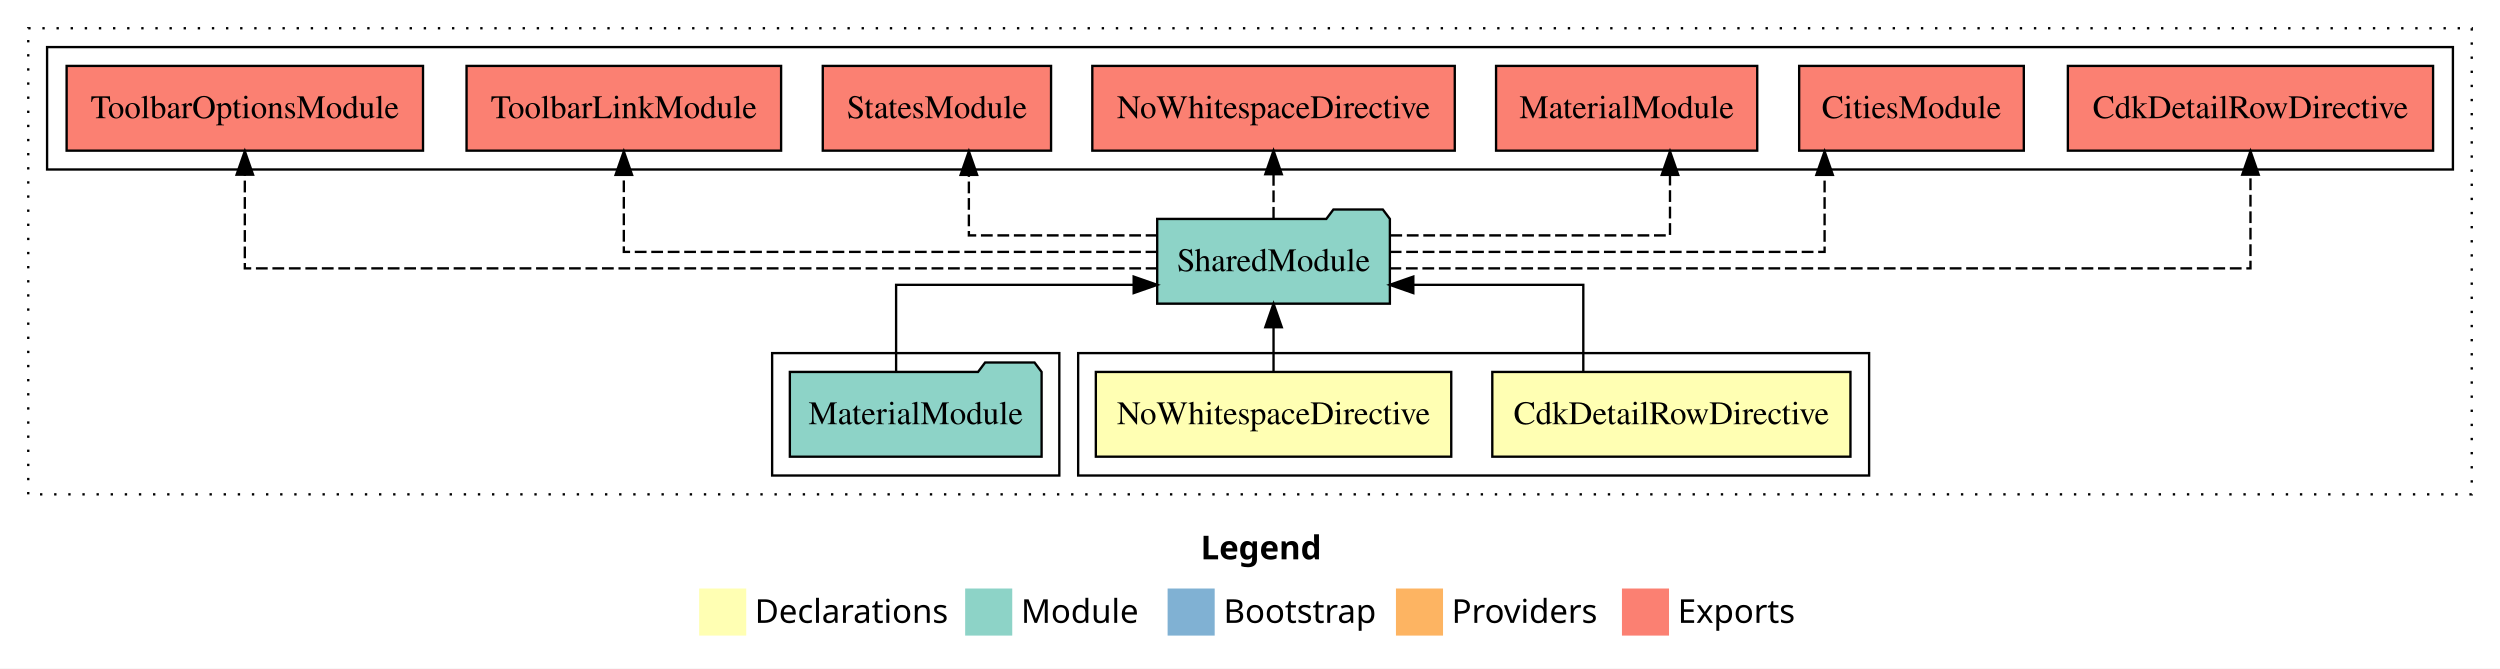
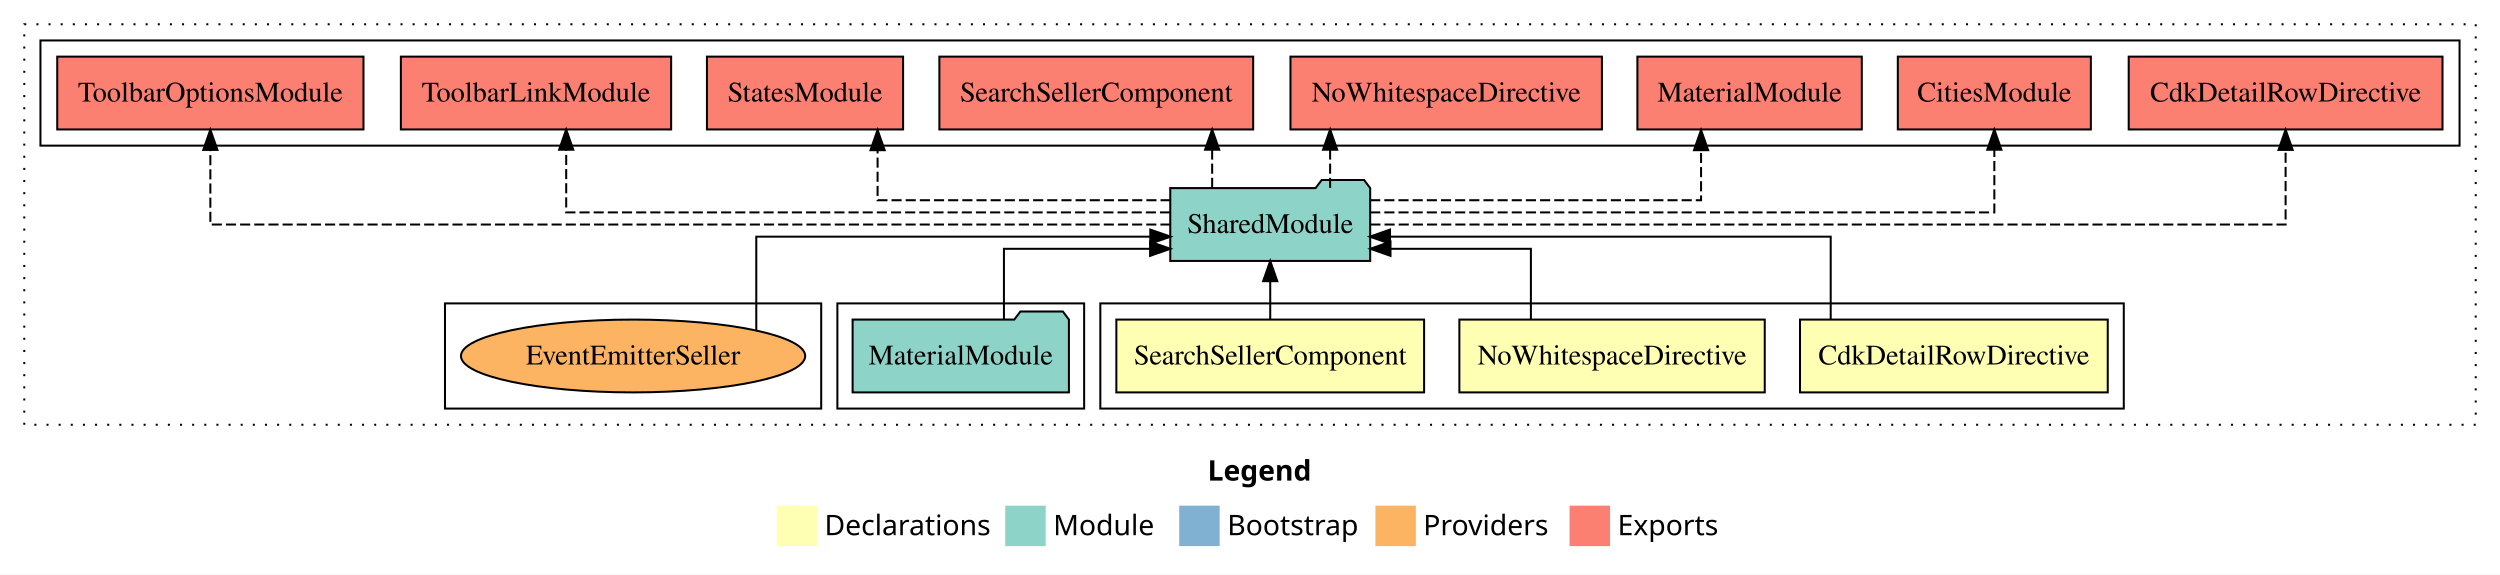
- <svg xmlns="http://www.w3.org/2000/svg" width="1062pt" height="284pt" viewBox="0.00 0.00 1062.00 284.00">
+ <svg xmlns="http://www.w3.org/2000/svg" width="1236pt" height="284pt" viewBox="0.00 0.00 1236.00 284.00">
  <g id="graph0" class="graph" transform="scale(1 1) rotate(0) translate(4 280)">
-     <polygon fill="#ffffff" stroke="transparent" points="-4,4 -4,-280 1058,-280 1058,4 -4,4" />
-     <text text-anchor="start" x="506.009" y="-42.4" font-family="sans-serif" font-weight="bold" font-size="14.00" fill="#000000">Legend</text>
-     <polygon fill="#ffffb3" stroke="transparent" points="293,-10 293,-30 313,-30 313,-10 293,-10" />
-     <text text-anchor="start" x="316.629" y="-15.4" font-family="sans-serif" font-size="14.00" fill="#000000">  Declarations</text>
-     <polygon fill="#8dd3c7" stroke="transparent" points="406,-10 406,-30 426,-30 426,-10 406,-10" />
-     <text text-anchor="start" x="429.725" y="-15.4" font-family="sans-serif" font-size="14.00" fill="#000000">  Module</text>
-     <polygon fill="#80b1d3" stroke="transparent" points="492,-10 492,-30 512,-30 512,-10 492,-10" />
-     <text text-anchor="start" x="515.781" y="-15.4" font-family="sans-serif" font-size="14.00" fill="#000000">  Bootstrap</text>
-     <polygon fill="#fdb462" stroke="transparent" points="589,-10 589,-30 609,-30 609,-10 589,-10" />
-     <text text-anchor="start" x="612.673" y="-15.4" font-family="sans-serif" font-size="14.00" fill="#000000">  Providers</text>
-     <polygon fill="#fb8072" stroke="transparent" points="685,-10 685,-30 705,-30 705,-10 685,-10" />
-     <text text-anchor="start" x="708.726" y="-15.4" font-family="sans-serif" font-size="14.00" fill="#000000">  Exports</text>
+     <polygon fill="#ffffff" stroke="transparent" points="-4,4 -4,-280 1232,-280 1232,4 -4,4" />
+     <text text-anchor="start" x="593.009" y="-42.4" font-family="sans-serif" font-weight="bold" font-size="14.00" fill="#000000">Legend</text>
+     <polygon fill="#ffffb3" stroke="transparent" points="380,-10 380,-30 400,-30 400,-10 380,-10" />
+     <text text-anchor="start" x="403.629" y="-15.4" font-family="sans-serif" font-size="14.00" fill="#000000">  Declarations</text>
+     <polygon fill="#8dd3c7" stroke="transparent" points="493,-10 493,-30 513,-30 513,-10 493,-10" />
+     <text text-anchor="start" x="516.725" y="-15.4" font-family="sans-serif" font-size="14.00" fill="#000000">  Module</text>
+     <polygon fill="#80b1d3" stroke="transparent" points="579,-10 579,-30 599,-30 599,-10 579,-10" />
+     <text text-anchor="start" x="602.781" y="-15.4" font-family="sans-serif" font-size="14.00" fill="#000000">  Bootstrap</text>
+     <polygon fill="#fdb462" stroke="transparent" points="676,-10 676,-30 696,-30 696,-10 676,-10" />
+     <text text-anchor="start" x="699.673" y="-15.4" font-family="sans-serif" font-size="14.00" fill="#000000">  Providers</text>
+     <polygon fill="#fb8072" stroke="transparent" points="772,-10 772,-30 792,-30 792,-10 772,-10" />
+     <text text-anchor="start" x="795.726" y="-15.4" font-family="sans-serif" font-size="14.00" fill="#000000">  Exports</text>
    <g id="clust1" class="cluster">
-       <polygon fill="none" stroke="#000000" stroke-dasharray="1,5" points="8,-70 8,-268 1046,-268 1046,-70 8,-70" />
+       <polygon fill="none" stroke="#000000" stroke-dasharray="1,5" points="8,-70 8,-268 1220,-268 1220,-70 8,-70" />
    </g>
    <g id="clust2" class="cluster">
-       <polygon fill="none" stroke="#000000" points="454,-78 454,-130 790,-130 790,-78 454,-78" />
-     </g>
-     <g id="clust5" class="cluster">
-       <polygon fill="none" stroke="#000000" points="324,-78 324,-130 446,-130 446,-78 324,-78" />
+       <polygon fill="none" stroke="#000000" points="540,-78 540,-130 1046,-130 1046,-78 540,-78" />
    </g>
    <g id="clust6" class="cluster">
-       <polygon fill="none" stroke="#000000" points="16,-208 16,-260 1038,-260 1038,-208 16,-208" />
+       <polygon fill="none" stroke="#000000" points="410,-78 410,-130 532,-130 532,-78 410,-78" />
+     </g>
+     <g id="clust7" class="cluster">
+       <polygon fill="none" stroke="#000000" points="16,-208 16,-260 1212,-260 1212,-208 16,-208" />
+     </g>
+     <g id="clust9" class="cluster">
+       <polygon fill="none" stroke="#000000" points="216,-78 216,-130 402,-130 402,-78 216,-78" />
    </g>
    <g id="node1" class="node">
-       <polygon fill="#ffffb3" stroke="#000000" points="782.07,-122 629.93,-122 629.93,-86 782.07,-86 782.07,-122" />
-       <text text-anchor="middle" x="706" y="-99.8" font-family="Times,serif" font-size="14.00" fill="#000000">CdkDetailRowDirective</text>
+       <polygon fill="#ffffb3" stroke="#000000" points="1038.07,-122 885.93,-122 885.93,-86 1038.07,-86 1038.07,-122" />
+       <text text-anchor="middle" x="962" y="-99.8" font-family="Times,serif" font-size="14.00" fill="#000000">CdkDetailRowDirective</text>
+     </g>
+     <g id="node4" class="node">
+       <polygon fill="#8dd3c7" stroke="#000000" points="673.423,-187 670.423,-191 649.423,-191 646.423,-187 574.577,-187 574.577,-151 673.423,-151 673.423,-187" />
+       <text text-anchor="middle" x="624" y="-164.8" font-family="Times,serif" font-size="14.00" fill="#000000">SharedModule</text>
+     </g>
+     <g id="edge1" class="edge">
+       <path fill="none" stroke="#000000" d="M901.1,-122.022C901.1,-139.373 901.1,-163 901.1,-163 901.1,-163 683.221,-163 683.221,-163" />
+       <polygon fill="#000000" stroke="#000000" points="683.221,-159.5 673.221,-163 683.221,-166.5 683.221,-159.5" />
+     </g>
+     <g id="node2" class="node">
+       <polygon fill="#ffffb3" stroke="#000000" points="868.489,-122 717.511,-122 717.511,-86 868.489,-86 868.489,-122" />
+       <text text-anchor="middle" x="793" y="-99.8" font-family="Times,serif" font-size="14.00" fill="#000000">NoWhitespaceDirective</text>
+     </g>
+     <g id="edge2" class="edge">
+       <path fill="none" stroke="#000000" d="M752.875,-122.24C752.875,-137.571 752.875,-157 752.875,-157 752.875,-157 683.458,-157 683.458,-157" />
+       <polygon fill="#000000" stroke="#000000" points="683.458,-153.5 673.458,-157 683.458,-160.5 683.458,-153.5" />
    </g>
    <g id="node3" class="node">
-       <polygon fill="#8dd3c7" stroke="#000000" points="586.423,-187 583.423,-191 562.423,-191 559.423,-187 487.577,-187 487.577,-151 586.423,-151 586.423,-187" />
-       <text text-anchor="middle" x="537" y="-164.8" font-family="Times,serif" font-size="14.00" fill="#000000">SharedModule</text>
+       <polygon fill="#ffffb3" stroke="#000000" points="700.073,-122 547.927,-122 547.927,-86 700.073,-86 700.073,-122" />
+       <text text-anchor="middle" x="624" y="-99.8" font-family="Times,serif" font-size="14.00" fill="#000000">SearchSellerComponent</text>
    </g>
-     <g id="edge1" class="edge">
-       <path fill="none" stroke="#000000" d="M668.588,-122.009C668.588,-138.049 668.588,-159 668.588,-159 668.588,-159 596.373,-159 596.373,-159" />
-       <polygon fill="#000000" stroke="#000000" points="596.373,-155.5 586.373,-159 596.373,-162.5 596.373,-155.5" />
-     </g>
-     <g id="node2" class="node">
-       <polygon fill="#ffffb3" stroke="#000000" points="612.489,-122 461.511,-122 461.511,-86 612.489,-86 612.489,-122" />
-       <text text-anchor="middle" x="537" y="-99.8" font-family="Times,serif" font-size="14.00" fill="#000000">NoWhitespaceDirective</text>
-     </g>
-     <g id="edge2" class="edge">
-       <path fill="none" stroke="#000000" d="M537,-122.106C537,-122.106 537,-140.991 537,-140.991" />
-       <polygon fill="#000000" stroke="#000000" points="533.5,-140.991 537,-150.991 540.5,-140.991 533.5,-140.991" />
-     </g>
-     <g id="node5" class="node">
-       <polygon fill="#fb8072" stroke="#000000" points="1029.571,-252 874.429,-252 874.429,-216 1029.571,-216 1029.571,-252" />
-       <text text-anchor="middle" x="952" y="-229.8" font-family="Times,serif" font-size="14.00" fill="#000000">CdkDetailRowDirective </text>
-     </g>
-     <g id="edge4" class="edge">
-       <path fill="none" stroke="#000000" stroke-dasharray="5,2" d="M586.236,-166C696.165,-166 952,-166 952,-166 952,-166 952,-205.777 952,-205.777" />
-       <polygon fill="#000000" stroke="#000000" points="948.5,-205.777 952,-215.777 955.5,-205.777 948.5,-205.777" />
+     <g id="edge3" class="edge">
+       <path fill="none" stroke="#000000" d="M624,-122.106C624,-122.106 624,-140.991 624,-140.991" />
+       <polygon fill="#000000" stroke="#000000" points="620.5,-140.991 624,-150.991 627.5,-140.991 620.5,-140.991" />
    </g>
    <g id="node6" class="node">
-       <polygon fill="#fb8072" stroke="#000000" points="855.718,-252 760.282,-252 760.282,-216 855.718,-216 855.718,-252" />
-       <text text-anchor="middle" x="808" y="-229.8" font-family="Times,serif" font-size="14.00" fill="#000000">CitiesModule </text>
+       <polygon fill="#fb8072" stroke="#000000" points="1203.571,-252 1048.429,-252 1048.429,-216 1203.571,-216 1203.571,-252" />
+       <text text-anchor="middle" x="1126" y="-229.8" font-family="Times,serif" font-size="14.00" fill="#000000">CdkDetailRowDirective </text>
    </g>
    <g id="edge5" class="edge">
-       <path fill="none" stroke="#000000" stroke-dasharray="5,2" d="M586.358,-173C655.037,-173 771.088,-173 771.088,-173 771.088,-173 771.088,-205.698 771.088,-205.698" />
-       <polygon fill="#000000" stroke="#000000" points="767.588,-205.698 771.088,-215.698 774.588,-205.698 767.588,-205.698" />
+       <path fill="none" stroke="#000000" stroke-dasharray="5,2" d="M673.508,-169C800.154,-169 1126,-169 1126,-169 1126,-169 1126,-205.894 1126,-205.894" />
+       <polygon fill="#000000" stroke="#000000" points="1122.5,-205.894 1126,-215.894 1129.5,-205.894 1122.5,-205.894" />
    </g>
    <g id="node7" class="node">
-       <polygon fill="#fb8072" stroke="#000000" points="742.472,-252 631.528,-252 631.528,-216 742.472,-216 742.472,-252" />
-       <text text-anchor="middle" x="687" y="-229.8" font-family="Times,serif" font-size="14.00" fill="#000000">MaterialModule </text>
+       <polygon fill="#fb8072" stroke="#000000" points="1029.718,-252 934.282,-252 934.282,-216 1029.718,-216 1029.718,-252" />
+       <text text-anchor="middle" x="982" y="-229.8" font-family="Times,serif" font-size="14.00" fill="#000000">CitiesModule </text>
    </g>
    <g id="edge6" class="edge">
-       <path fill="none" stroke="#000000" stroke-dasharray="5,2" d="M586.618,-180C636.295,-180 705.412,-180 705.412,-180 705.412,-180 705.412,-205.718 705.412,-205.718" />
-       <polygon fill="#000000" stroke="#000000" points="701.912,-205.718 705.412,-215.718 708.912,-205.718 701.912,-205.718" />
+       <path fill="none" stroke="#000000" stroke-dasharray="5,2" d="M673.403,-175C771.611,-175 982,-175 982,-175 982,-175 982,-205.977 982,-205.977" />
+       <polygon fill="#000000" stroke="#000000" points="978.5,-205.977 982,-215.977 985.5,-205.977 978.5,-205.977" />
    </g>
    <g id="node8" class="node">
-       <polygon fill="#fb8072" stroke="#000000" points="613.988,-252 460.012,-252 460.012,-216 613.988,-216 613.988,-252" />
-       <text text-anchor="middle" x="537" y="-229.8" font-family="Times,serif" font-size="14.00" fill="#000000">NoWhitespaceDirective </text>
+       <polygon fill="#fb8072" stroke="#000000" points="916.472,-252 805.528,-252 805.528,-216 916.472,-216 916.472,-252" />
+       <text text-anchor="middle" x="861" y="-229.8" font-family="Times,serif" font-size="14.00" fill="#000000">MaterialModule </text>
    </g>
    <g id="edge7" class="edge">
-       <path fill="none" stroke="#000000" stroke-dasharray="5,2" d="M537,-187.106C537,-187.106 537,-205.991 537,-205.991" />
-       <polygon fill="#000000" stroke="#000000" points="533.5,-205.991 537,-215.991 540.5,-205.991 533.5,-205.991" />
+       <path fill="none" stroke="#000000" stroke-dasharray="5,2" d="M673.403,-181C736.327,-181 837.004,-181 837.004,-181 837.004,-181 837.004,-205.76 837.004,-205.76" />
+       <polygon fill="#000000" stroke="#000000" points="833.505,-205.76 837.004,-215.76 840.505,-205.76 833.505,-205.76" />
    </g>
    <g id="node9" class="node">
+       <polygon fill="#fb8072" stroke="#000000" points="787.988,-252 634.012,-252 634.012,-216 787.988,-216 787.988,-252" />
+       <text text-anchor="middle" x="711" y="-229.8" font-family="Times,serif" font-size="14.00" fill="#000000">NoWhitespaceDirective </text>
+     </g>
+     <g id="edge8" class="edge">
+       <path fill="none" stroke="#000000" stroke-dasharray="5,2" d="M653.609,-187.106C653.609,-187.106 653.609,-205.991 653.609,-205.991" />
+       <polygon fill="#000000" stroke="#000000" points="650.109,-205.991 653.609,-215.991 657.109,-205.991 650.109,-205.991" />
+     </g>
+     <g id="node10" class="node">
+       <polygon fill="#fb8072" stroke="#000000" points="615.574,-252 460.426,-252 460.426,-216 615.574,-216 615.574,-252" />
+       <text text-anchor="middle" x="538" y="-229.8" font-family="Times,serif" font-size="14.00" fill="#000000">SearchSellerComponent </text>
+     </g>
+     <g id="edge9" class="edge">
+       <path fill="none" stroke="#000000" stroke-dasharray="5,2" d="M595.288,-187.106C595.288,-187.106 595.288,-205.991 595.288,-205.991" />
+       <polygon fill="#000000" stroke="#000000" points="591.788,-205.991 595.288,-215.991 598.788,-205.991 591.788,-205.991" />
+     </g>
+     <g id="node11" class="node">
      <polygon fill="#fb8072" stroke="#000000" points="442.489,-252 345.511,-252 345.511,-216 442.489,-216 442.489,-252" />
      <text text-anchor="middle" x="394" y="-229.8" font-family="Times,serif" font-size="14.00" fill="#000000">StatesModule </text>
    </g>
-     <g id="edge8" class="edge">
-       <path fill="none" stroke="#000000" stroke-dasharray="5,2" d="M487.701,-180C451.126,-180 407.576,-180 407.576,-180 407.576,-180 407.576,-205.718 407.576,-205.718" />
-       <polygon fill="#000000" stroke="#000000" points="404.076,-205.718 407.576,-215.718 411.076,-205.718 404.076,-205.718" />
+     <g id="edge10" class="edge">
+       <path fill="none" stroke="#000000" stroke-dasharray="5,2" d="M574.764,-181C517.254,-181 429.879,-181 429.879,-181 429.879,-181 429.879,-205.76 429.879,-205.76" />
+       <polygon fill="#000000" stroke="#000000" points="426.379,-205.76 429.879,-215.76 433.379,-205.76 426.379,-205.76" />
    </g>
-     <g id="node10" class="node">
+     <g id="node12" class="node">
      <polygon fill="#fb8072" stroke="#000000" points="327.812,-252 194.189,-252 194.189,-216 327.812,-216 327.812,-252" />
      <text text-anchor="middle" x="261" y="-229.8" font-family="Times,serif" font-size="14.00" fill="#000000">ToolbarLinkModule </text>
    </g>
-     <g id="edge9" class="edge">
-       <path fill="none" stroke="#000000" stroke-dasharray="5,2" d="M487.657,-173C408.269,-173 261,-173 261,-173 261,-173 261,-205.698 261,-205.698" />
-       <polygon fill="#000000" stroke="#000000" points="257.5,-205.698 261,-215.698 264.5,-205.698 257.5,-205.698" />
+     <g id="edge11" class="edge">
+       <path fill="none" stroke="#000000" stroke-dasharray="5,2" d="M574.499,-175C478.403,-175 275.927,-175 275.927,-175 275.927,-175 275.927,-205.977 275.927,-205.977" />
+       <polygon fill="#000000" stroke="#000000" points="272.427,-205.977 275.927,-215.977 279.427,-205.977 272.427,-205.977" />
    </g>
-     <g id="node11" class="node">
+     <g id="node13" class="node">
      <polygon fill="#fb8072" stroke="#000000" points="175.701,-252 24.299,-252 24.299,-216 175.701,-216 175.701,-252" />
      <text text-anchor="middle" x="100" y="-229.8" font-family="Times,serif" font-size="14.00" fill="#000000">ToolbarOptionsModule </text>
    </g>
-     <g id="edge10" class="edge">
-       <path fill="none" stroke="#000000" stroke-dasharray="5,2" d="M487.72,-166C373.433,-166 100,-166 100,-166 100,-166 100,-205.777 100,-205.777" />
-       <polygon fill="#000000" stroke="#000000" points="96.5,-205.777 100,-215.777 103.5,-205.777 96.5,-205.777" />
+     <g id="edge12" class="edge">
+       <path fill="none" stroke="#000000" stroke-dasharray="5,2" d="M574.703,-169C444.261,-169 100,-169 100,-169 100,-169 100,-205.894 100,-205.894" />
+       <polygon fill="#000000" stroke="#000000" points="96.5,-205.894 100,-215.894 103.5,-205.894 96.5,-205.894" />
    </g>
-     <g id="node4" class="node">
-       <polygon fill="#8dd3c7" stroke="#000000" points="438.471,-122 435.471,-126 414.471,-126 411.471,-122 331.529,-122 331.529,-86 438.471,-86 438.471,-122" />
-       <text text-anchor="middle" x="385" y="-99.8" font-family="Times,serif" font-size="14.00" fill="#000000">MaterialModule</text>
+     <g id="node5" class="node">
+       <polygon fill="#8dd3c7" stroke="#000000" points="524.471,-122 521.471,-126 500.471,-126 497.471,-122 417.529,-122 417.529,-86 524.471,-86 524.471,-122" />
+       <text text-anchor="middle" x="471" y="-99.8" font-family="Times,serif" font-size="14.00" fill="#000000">MaterialModule</text>
    </g>
-     <g id="edge3" class="edge">
-       <path fill="none" stroke="#000000" d="M376.666,-122.009C376.666,-138.049 376.666,-159 376.666,-159 376.666,-159 477.586,-159 477.586,-159" />
-       <polygon fill="#000000" stroke="#000000" points="477.586,-162.5 487.586,-159 477.586,-155.5 477.586,-162.5" />
+     <g id="edge4" class="edge">
+       <path fill="none" stroke="#000000" d="M492.349,-122.24C492.349,-137.571 492.349,-157 492.349,-157 492.349,-157 564.604,-157 564.604,-157" />
+       <polygon fill="#000000" stroke="#000000" points="564.604,-160.5 574.604,-157 564.604,-153.5 564.604,-160.5" />
+     </g>
+     <g id="node14" class="node">
+       <ellipse fill="#fdb462" stroke="#000000" cx="309" cy="-104" rx="85.102" ry="18" />
+       <text text-anchor="middle" x="309" y="-99.8" font-family="Times,serif" font-size="14.00" fill="#000000">EventEmitterSeller</text>
+     </g>
+     <g id="edge13" class="edge">
+       <path fill="none" stroke="#000000" d="M369.904,-116.802C369.904,-134.155 369.904,-163 369.904,-163 369.904,-163 564.706,-163 564.706,-163" />
+       <polygon fill="#000000" stroke="#000000" points="564.706,-166.5 574.706,-163 564.706,-159.5 564.706,-166.5" />
    </g>
  </g>
</svg>
